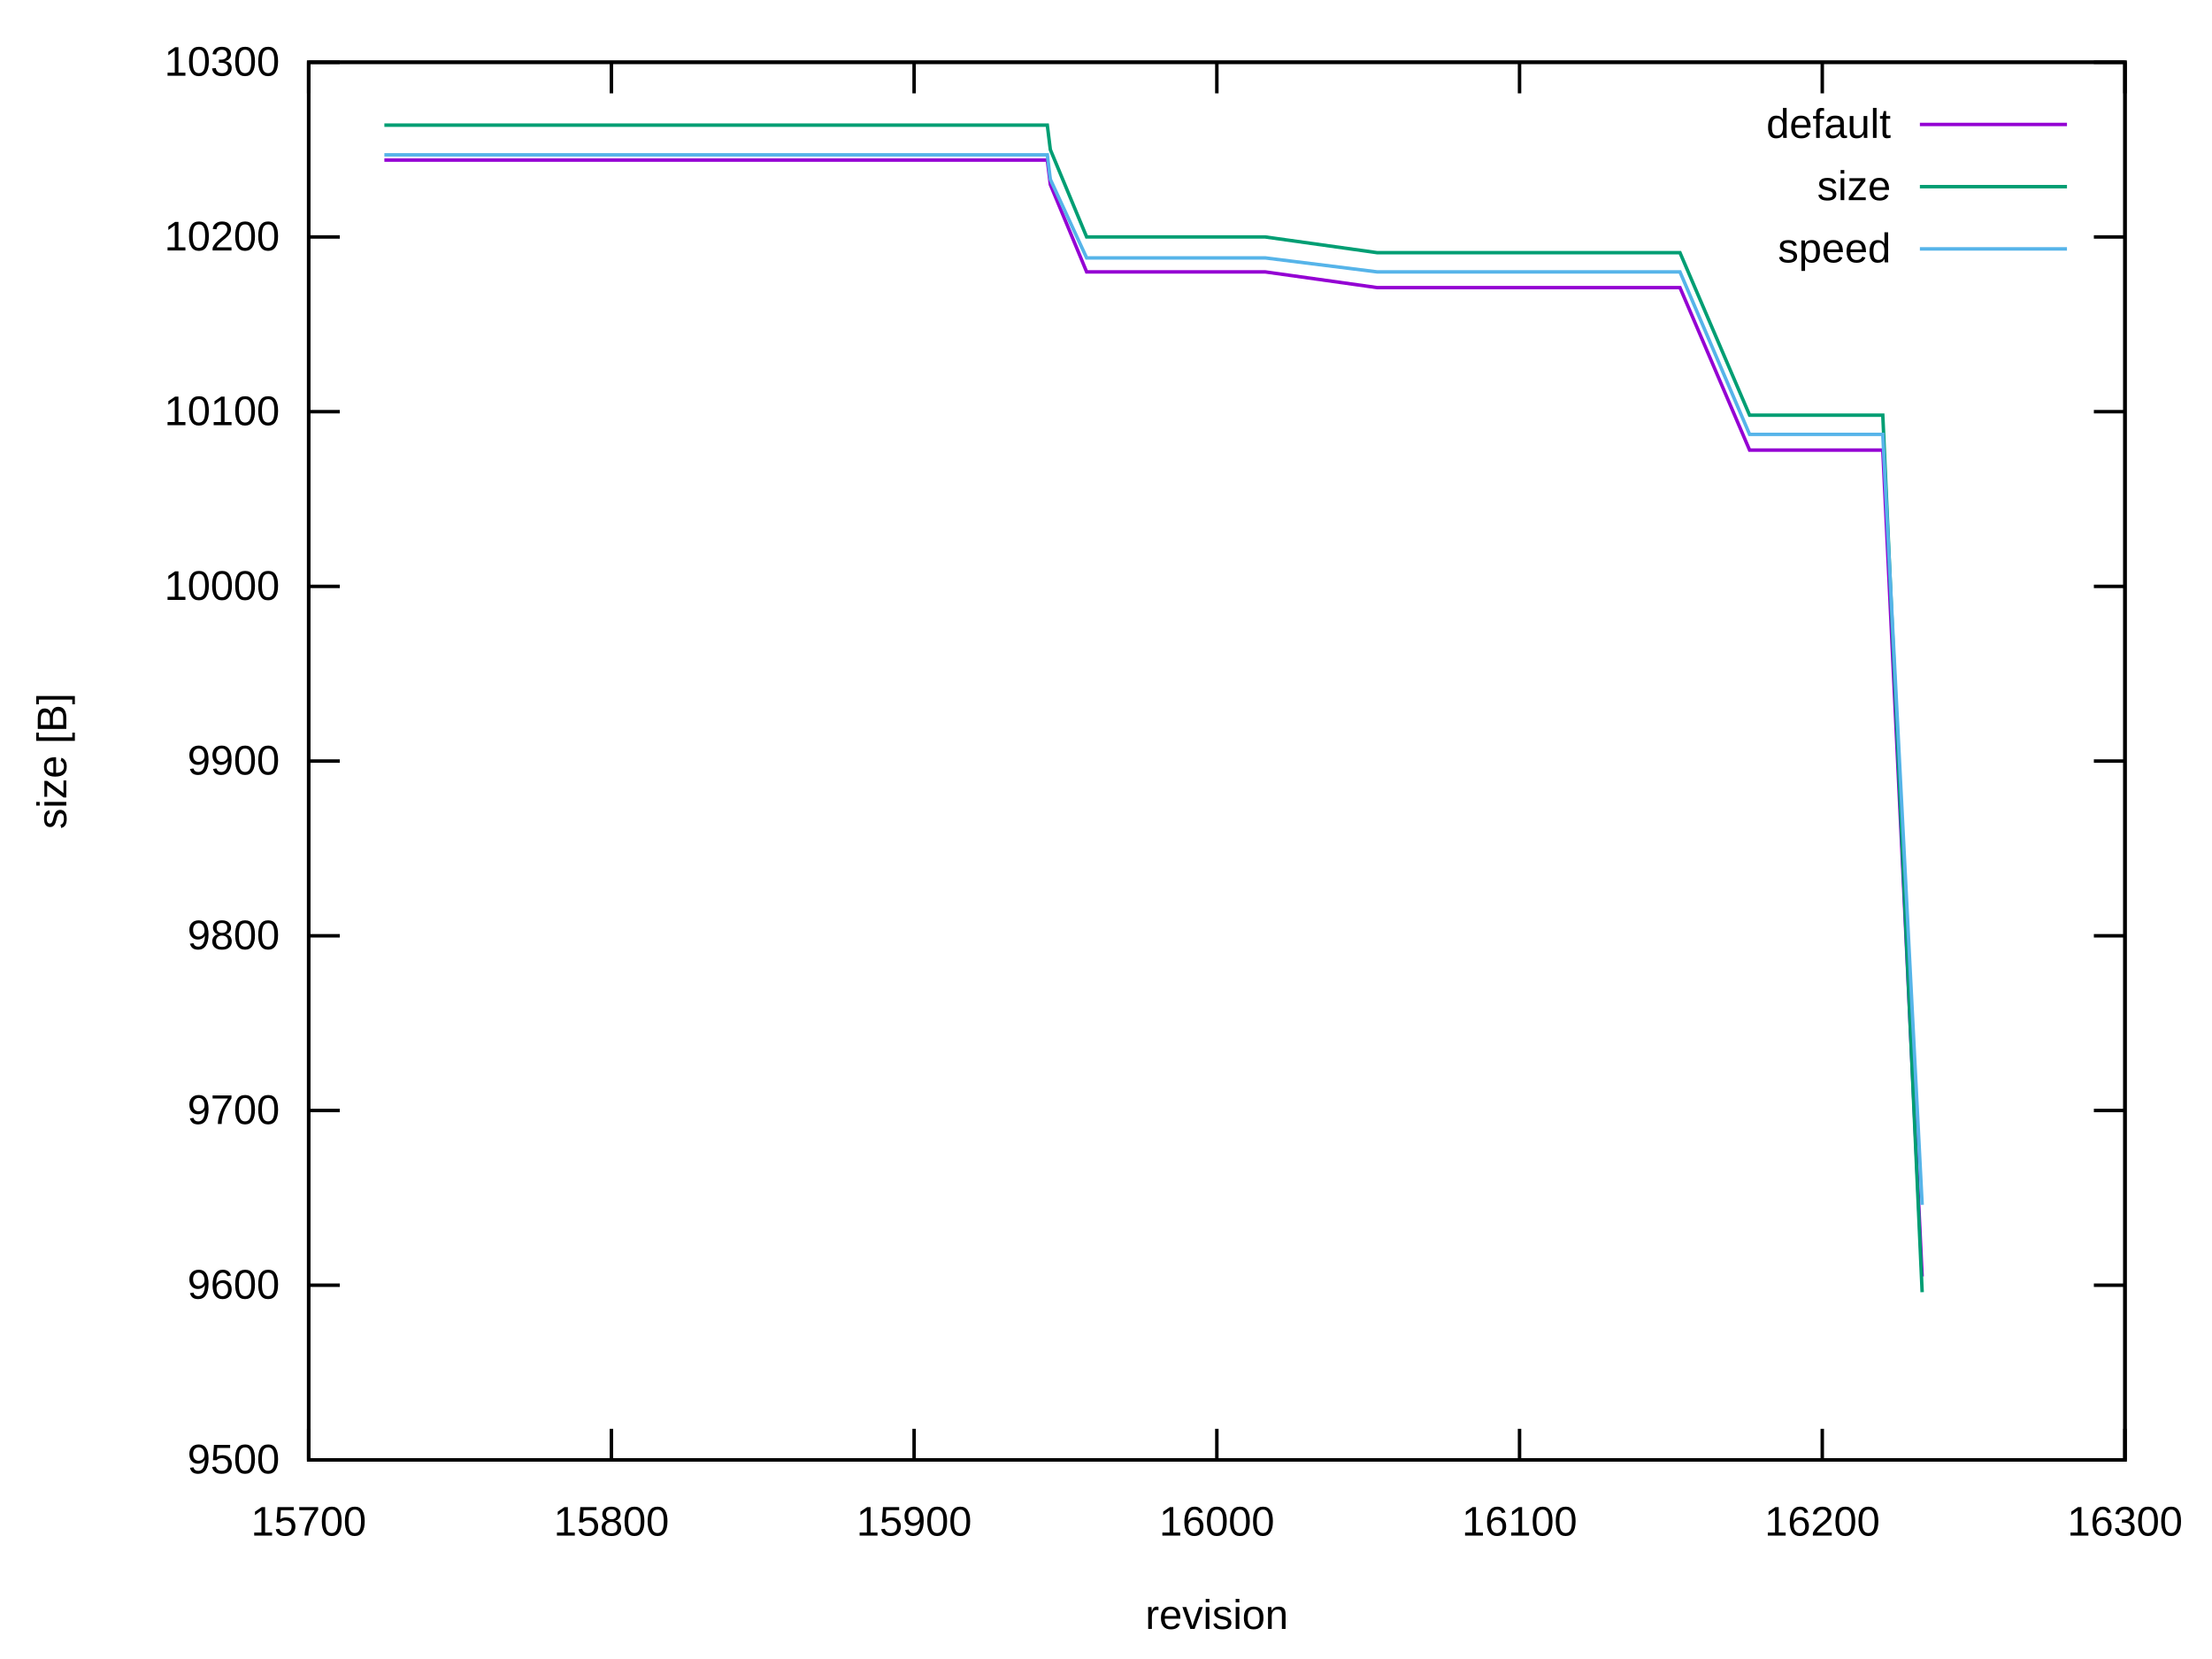
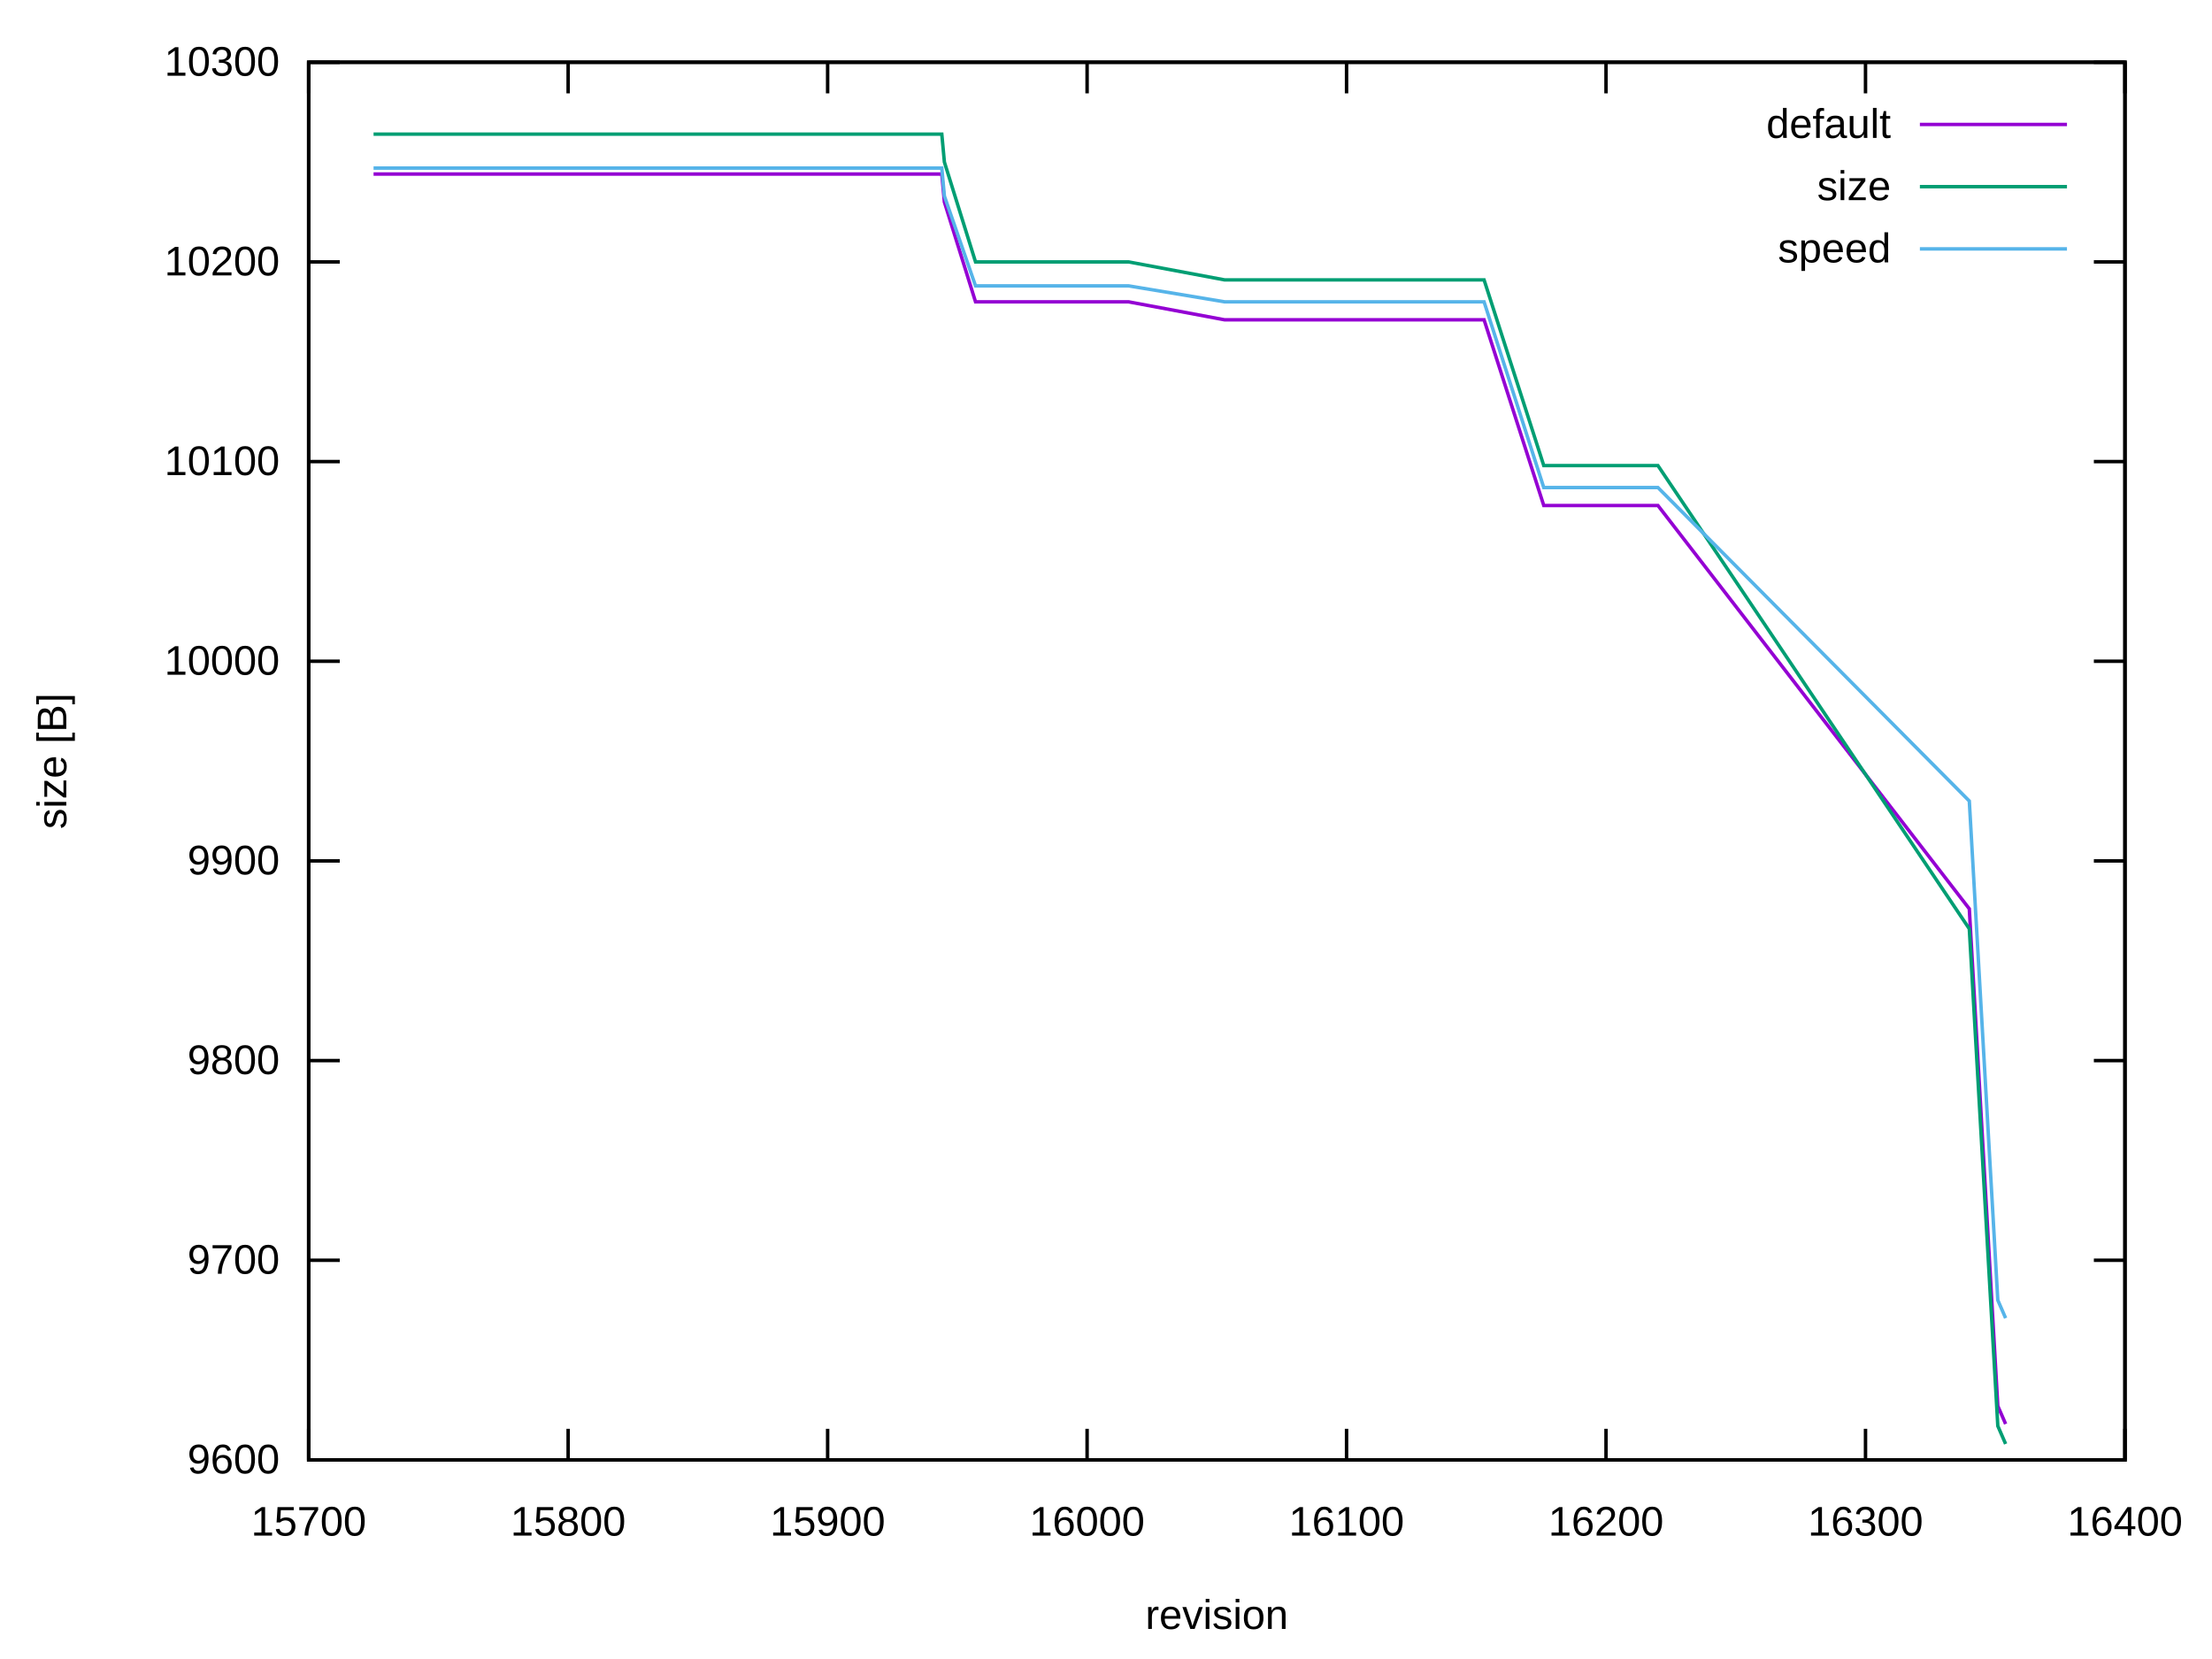
<svg xmlns="http://www.w3.org/2000/svg" xmlns:xlink="http://www.w3.org/1999/xlink" width="640" height="480" viewBox="0 0 640 480">
  <g id="gnuplot_canvas">
    <rect x="0" y="0" width="640" height="480" fill="none" />
    <defs>
      <circle id="gpDot" r="0.5" stroke-width="0.5" stroke="currentColor" />
      <path id="gpPt0" stroke-width="0.222" stroke="currentColor" d="M-1,0 h2 M0,-1 v2" />
      <path id="gpPt1" stroke-width="0.222" stroke="currentColor" d="M-1,-1 L1,1 M1,-1 L-1,1" />
      <path id="gpPt2" stroke-width="0.222" stroke="currentColor" d="M-1,0 L1,0 M0,-1 L0,1 M-1,-1 L1,1 M-1,1 L1,-1" />
      <rect id="gpPt3" stroke-width="0.222" stroke="currentColor" x="-1" y="-1" width="2" height="2" />
      <rect id="gpPt4" stroke-width="0.222" stroke="currentColor" fill="currentColor" x="-1" y="-1" width="2" height="2" />
      <circle id="gpPt5" stroke-width="0.222" stroke="currentColor" cx="0" cy="0" r="1" />
      <use xlink:href="#gpPt5" id="gpPt6" fill="currentColor" stroke="none" />
      <path id="gpPt7" stroke-width="0.222" stroke="currentColor" d="M0,-1.33 L-1.33,0.67 L1.33,0.67 z" />
      <use xlink:href="#gpPt7" id="gpPt8" fill="currentColor" stroke="none" />
      <use xlink:href="#gpPt7" id="gpPt9" stroke="currentColor" transform="rotate(180)" />
      <use xlink:href="#gpPt9" id="gpPt10" fill="currentColor" stroke="none" />
      <use xlink:href="#gpPt3" id="gpPt11" stroke="currentColor" transform="rotate(45)" />
      <use xlink:href="#gpPt11" id="gpPt12" fill="currentColor" stroke="none" />
      <path id="gpPt13" stroke-width="0.222" stroke="currentColor" d="M0,1.330 L1.265,0.411 L0.782,-1.067 L-0.782,-1.076 L-1.265,0.411 z" />
      <use xlink:href="#gpPt13" id="gpPt14" fill="currentColor" stroke="none" />
      <filter id="textbox" filterUnits="objectBoundingBox" x="0" y="0" height="1" width="1">
        <feFlood flood-color="white" flood-opacity="1" result="bgnd" />
        <feComposite in="SourceGraphic" in2="bgnd" operator="atop" />
      </filter>
      <filter id="greybox" filterUnits="objectBoundingBox" x="0" y="0" height="1" width="1">
        <feFlood flood-color="lightgrey" flood-opacity="1" result="grey" />
        <feComposite in="SourceGraphic" in2="grey" operator="atop" />
      </filter>
    </defs>
    <g fill="none" color="white" stroke="currentColor" stroke-width="1.00" stroke-linecap="butt" stroke-linejoin="miter">
</g>
    <g fill="none" color="black" stroke="currentColor" stroke-width="1.00" stroke-linecap="butt" stroke-linejoin="miter">
      <path stroke="black" d="M89.31,422.40 L98.31,422.40 M614.82,422.40 L605.82,422.40  " />
      <g transform="translate(80.92,426.30)" stroke="none" fill="black" font-family="Arial" font-size="12.00" text-anchor="end">
        <text>
-           <tspan font-family="Arial"> 9500</tspan>
-         </text>
-       </g>
-     </g>
-     <g fill="none" color="black" stroke="currentColor" stroke-width="1.00" stroke-linecap="butt" stroke-linejoin="miter">
-       <path stroke="black" d="M89.31,371.85 L98.31,371.85 M614.82,371.85 L605.82,371.85  " />
-       <g transform="translate(80.92,375.75)" stroke="none" fill="black" font-family="Arial" font-size="12.00" text-anchor="end">
-         <text>
          <tspan font-family="Arial"> 9600</tspan>
        </text>
      </g>
    </g>
    <g fill="none" color="black" stroke="currentColor" stroke-width="1.00" stroke-linecap="butt" stroke-linejoin="miter">
-       <path stroke="black" d="M89.31,321.30 L98.31,321.30 M614.82,321.30 L605.82,321.30  " />
-       <g transform="translate(80.92,325.20)" stroke="none" fill="black" font-family="Arial" font-size="12.00" text-anchor="end">
+       <path stroke="black" d="M89.31,364.63 L98.31,364.63 M614.82,364.63 L605.82,364.63  " />
+       <g transform="translate(80.92,368.53)" stroke="none" fill="black" font-family="Arial" font-size="12.00" text-anchor="end">
        <text>
          <tspan font-family="Arial"> 9700</tspan>
        </text>
      </g>
    </g>
    <g fill="none" color="black" stroke="currentColor" stroke-width="1.00" stroke-linecap="butt" stroke-linejoin="miter">
-       <path stroke="black" d="M89.31,270.75 L98.31,270.75 M614.82,270.75 L605.82,270.75  " />
-       <g transform="translate(80.92,274.65)" stroke="none" fill="black" font-family="Arial" font-size="12.00" text-anchor="end">
+       <path stroke="black" d="M89.31,306.86 L98.31,306.86 M614.82,306.86 L605.82,306.86  " />
+       <g transform="translate(80.92,310.76)" stroke="none" fill="black" font-family="Arial" font-size="12.00" text-anchor="end">
        <text>
          <tspan font-family="Arial"> 9800</tspan>
        </text>
      </g>
    </g>
    <g fill="none" color="black" stroke="currentColor" stroke-width="1.00" stroke-linecap="butt" stroke-linejoin="miter">
-       <path stroke="black" d="M89.31,220.20 L98.31,220.20 M614.82,220.20 L605.82,220.20  " />
-       <g transform="translate(80.92,224.10)" stroke="none" fill="black" font-family="Arial" font-size="12.00" text-anchor="end">
+       <path stroke="black" d="M89.31,249.09 L98.31,249.09 M614.82,249.09 L605.82,249.09  " />
+       <g transform="translate(80.92,252.99)" stroke="none" fill="black" font-family="Arial" font-size="12.00" text-anchor="end">
        <text>
          <tspan font-family="Arial"> 9900</tspan>
        </text>
      </g>
    </g>
    <g fill="none" color="black" stroke="currentColor" stroke-width="1.00" stroke-linecap="butt" stroke-linejoin="miter">
-       <path stroke="black" d="M89.31,169.66 L98.31,169.66 M614.82,169.66 L605.82,169.66  " />
-       <g transform="translate(80.92,173.56)" stroke="none" fill="black" font-family="Arial" font-size="12.00" text-anchor="end">
+       <path stroke="black" d="M89.31,191.32 L98.31,191.32 M614.82,191.32 L605.82,191.32  " />
+       <g transform="translate(80.92,195.22)" stroke="none" fill="black" font-family="Arial" font-size="12.00" text-anchor="end">
        <text>
          <tspan font-family="Arial"> 10000</tspan>
        </text>
      </g>
    </g>
    <g fill="none" color="black" stroke="currentColor" stroke-width="1.00" stroke-linecap="butt" stroke-linejoin="miter">
-       <path stroke="black" d="M89.31,119.11 L98.31,119.11 M614.82,119.11 L605.82,119.11  " />
-       <g transform="translate(80.92,123.01)" stroke="none" fill="black" font-family="Arial" font-size="12.00" text-anchor="end">
+       <path stroke="black" d="M89.31,133.55 L98.31,133.55 M614.82,133.55 L605.82,133.55  " />
+       <g transform="translate(80.92,137.45)" stroke="none" fill="black" font-family="Arial" font-size="12.00" text-anchor="end">
        <text>
          <tspan font-family="Arial"> 10100</tspan>
        </text>
      </g>
    </g>
    <g fill="none" color="black" stroke="currentColor" stroke-width="1.00" stroke-linecap="butt" stroke-linejoin="miter">
-       <path stroke="black" d="M89.31,68.56 L98.31,68.56 M614.82,68.56 L605.82,68.56  " />
-       <g transform="translate(80.92,72.46)" stroke="none" fill="black" font-family="Arial" font-size="12.00" text-anchor="end">
+       <path stroke="black" d="M89.31,75.78 L98.31,75.78 M614.82,75.78 L605.82,75.78  " />
+       <g transform="translate(80.92,79.68)" stroke="none" fill="black" font-family="Arial" font-size="12.00" text-anchor="end">
        <text>
          <tspan font-family="Arial"> 10200</tspan>
        </text>
      </g>
    </g>
    <g fill="none" color="black" stroke="currentColor" stroke-width="1.00" stroke-linecap="butt" stroke-linejoin="miter">
      <path stroke="black" d="M89.31,18.01 L98.31,18.01 M614.82,18.01 L605.82,18.01  " />
      <g transform="translate(80.92,21.91)" stroke="none" fill="black" font-family="Arial" font-size="12.00" text-anchor="end">
        <text>
          <tspan font-family="Arial"> 10300</tspan>
        </text>
      </g>
    </g>
    <g fill="none" color="black" stroke="currentColor" stroke-width="1.00" stroke-linecap="butt" stroke-linejoin="miter">
      <path stroke="black" d="M89.31,422.40 L89.31,413.40 M89.31,18.01 L89.31,27.01  " />
      <g transform="translate(89.31,444.30)" stroke="none" fill="black" font-family="Arial" font-size="12.00" text-anchor="middle">
        <text>
          <tspan font-family="Arial"> 15700</tspan>
        </text>
      </g>
    </g>
    <g fill="none" color="black" stroke="currentColor" stroke-width="1.00" stroke-linecap="butt" stroke-linejoin="miter">
-       <path stroke="black" d="M176.90,422.40 L176.90,413.40 M176.90,18.01 L176.90,27.01  " />
-       <g transform="translate(176.90,444.30)" stroke="none" fill="black" font-family="Arial" font-size="12.00" text-anchor="middle">
+       <path stroke="black" d="M164.38,422.40 L164.38,413.40 M164.38,18.01 L164.38,27.01  " />
+       <g transform="translate(164.38,444.30)" stroke="none" fill="black" font-family="Arial" font-size="12.00" text-anchor="middle">
        <text>
          <tspan font-family="Arial"> 15800</tspan>
        </text>
      </g>
    </g>
    <g fill="none" color="black" stroke="currentColor" stroke-width="1.00" stroke-linecap="butt" stroke-linejoin="miter">
-       <path stroke="black" d="M264.48,422.40 L264.48,413.40 M264.48,18.01 L264.48,27.01  " />
-       <g transform="translate(264.48,444.30)" stroke="none" fill="black" font-family="Arial" font-size="12.00" text-anchor="middle">
+       <path stroke="black" d="M239.46,422.40 L239.46,413.40 M239.46,18.01 L239.46,27.01  " />
+       <g transform="translate(239.46,444.30)" stroke="none" fill="black" font-family="Arial" font-size="12.00" text-anchor="middle">
        <text>
          <tspan font-family="Arial"> 15900</tspan>
        </text>
      </g>
    </g>
    <g fill="none" color="black" stroke="currentColor" stroke-width="1.00" stroke-linecap="butt" stroke-linejoin="miter">
-       <path stroke="black" d="M352.07,422.40 L352.07,413.40 M352.07,18.01 L352.07,27.01  " />
-       <g transform="translate(352.07,444.30)" stroke="none" fill="black" font-family="Arial" font-size="12.00" text-anchor="middle">
+       <path stroke="black" d="M314.53,422.40 L314.53,413.40 M314.53,18.01 L314.53,27.01  " />
+       <g transform="translate(314.53,444.30)" stroke="none" fill="black" font-family="Arial" font-size="12.00" text-anchor="middle">
        <text>
          <tspan font-family="Arial"> 16000</tspan>
        </text>
      </g>
    </g>
    <g fill="none" color="black" stroke="currentColor" stroke-width="1.00" stroke-linecap="butt" stroke-linejoin="miter">
-       <path stroke="black" d="M439.65,422.40 L439.65,413.40 M439.65,18.01 L439.65,27.01  " />
-       <g transform="translate(439.65,444.30)" stroke="none" fill="black" font-family="Arial" font-size="12.00" text-anchor="middle">
+       <path stroke="black" d="M389.60,422.40 L389.60,413.40 M389.60,18.01 L389.60,27.01  " />
+       <g transform="translate(389.60,444.30)" stroke="none" fill="black" font-family="Arial" font-size="12.00" text-anchor="middle">
        <text>
          <tspan font-family="Arial"> 16100</tspan>
        </text>
      </g>
    </g>
    <g fill="none" color="black" stroke="currentColor" stroke-width="1.00" stroke-linecap="butt" stroke-linejoin="miter">
-       <path stroke="black" d="M527.24,422.40 L527.24,413.40 M527.24,18.01 L527.24,27.01  " />
-       <g transform="translate(527.24,444.30)" stroke="none" fill="black" font-family="Arial" font-size="12.00" text-anchor="middle">
+       <path stroke="black" d="M464.67,422.40 L464.67,413.40 M464.67,18.01 L464.67,27.01  " />
+       <g transform="translate(464.67,444.30)" stroke="none" fill="black" font-family="Arial" font-size="12.00" text-anchor="middle">
        <text>
          <tspan font-family="Arial"> 16200</tspan>
+         </text>
+       </g>
+     </g>
+     <g fill="none" color="black" stroke="currentColor" stroke-width="1.00" stroke-linecap="butt" stroke-linejoin="miter">
+       <path stroke="black" d="M539.75,422.40 L539.75,413.40 M539.75,18.01 L539.75,27.01  " />
+       <g transform="translate(539.75,444.30)" stroke="none" fill="black" font-family="Arial" font-size="12.00" text-anchor="middle">
+         <text>
+           <tspan font-family="Arial"> 16300</tspan>
        </text>
      </g>
    </g>
    <g fill="none" color="black" stroke="currentColor" stroke-width="1.00" stroke-linecap="butt" stroke-linejoin="miter">
      <path stroke="black" d="M614.82,422.40 L614.82,413.40 M614.82,18.01 L614.82,27.01  " />
      <g transform="translate(614.82,444.30)" stroke="none" fill="black" font-family="Arial" font-size="12.00" text-anchor="middle">
        <text>
-           <tspan font-family="Arial"> 16300</tspan>
+           <tspan font-family="Arial"> 16400</tspan>
        </text>
      </g>
    </g>
    <g fill="none" color="black" stroke="currentColor" stroke-width="1.00" stroke-linecap="butt" stroke-linejoin="miter">
</g>
    <g fill="none" color="black" stroke="currentColor" stroke-width="1.00" stroke-linecap="butt" stroke-linejoin="miter">
      <path stroke="black" d="M89.31,18.01 L89.31,422.40 L614.82,422.40 L614.82,18.01 L89.31,18.01 Z  " />
    </g>
    <g fill="none" color="black" stroke="currentColor" stroke-width="1.00" stroke-linecap="butt" stroke-linejoin="miter">
</g>
    <g fill="none" color="black" stroke="currentColor" stroke-width="1.00" stroke-linecap="butt" stroke-linejoin="miter">
</g>
    <g id="gnuplot_plot_1">
      <g fill="none" color="black" stroke="currentColor" stroke-width="1.00" stroke-linecap="butt" stroke-linejoin="miter">
        <g transform="translate(547.09,39.91)" stroke="none" fill="black" font-family="Arial" font-size="12.00" text-anchor="end">
          <text>
            <tspan font-family="Arial">default</tspan>
          </text>
        </g>
      </g>
      <g fill="none" color="black" stroke="currentColor" stroke-width="1.00" stroke-linecap="butt" stroke-linejoin="miter">
-         <path stroke="rgb(148,   0, 211)" d="M555.48,36.01 L598.04,36.01 M111.21,46.32 L148.87,46.32 L255.72,46.32 L256.60,46.32 L303.02,46.32 L303.89,53.39   L314.40,78.67 L366.08,78.67 L398.49,83.22 L486.07,83.22 L506.21,130.23 L544.75,130.23 L556.14,369.32  " />
+         <path stroke="rgb(148,   0, 211)" d="M555.48,36.01 L598.04,36.01 M108.08,50.36 L140.36,50.36 L231.95,50.36 L232.70,50.36 L272.49,50.36 L273.24,58.45   L282.25,87.33 L326.54,87.33 L354.32,92.53 L429.39,92.53 L446.66,146.26 L479.69,146.26 L569.78,262.95 L578.03,406.80   L580.29,412.00  " />
      </g>
    </g>
    <g id="gnuplot_plot_2">
      <g fill="none" color="black" stroke="currentColor" stroke-width="1.00" stroke-linecap="butt" stroke-linejoin="miter">
        <g transform="translate(547.09,57.91)" stroke="none" fill="black" font-family="Arial" font-size="12.00" text-anchor="end">
          <text>
            <tspan font-family="Arial">size</tspan>
          </text>
        </g>
      </g>
      <g fill="none" color="black" stroke="currentColor" stroke-width="1.00" stroke-linecap="butt" stroke-linejoin="miter">
-         <path stroke="rgb(  0, 158, 115)" d="M555.48,54.01 L598.04,54.01 M111.21,36.21 L148.87,36.21 L255.72,36.21 L256.60,36.21 L303.02,36.21 L303.89,43.28   L314.40,68.56 L366.08,68.56 L398.49,73.11 L486.07,73.11 L506.21,120.12 L544.75,120.12 L556.14,373.87  " />
+         <path stroke="rgb(  0, 158, 115)" d="M555.48,54.01 L598.04,54.01 M108.08,38.81 L140.36,38.81 L231.95,38.81 L232.70,38.81 L272.49,38.81 L273.24,46.89   L282.25,75.78 L326.54,75.78 L354.32,80.98 L429.39,80.98 L446.66,134.71 L479.69,134.71 L569.78,268.73 L578.03,412.58   L580.29,417.78  " />
      </g>
    </g>
    <g id="gnuplot_plot_3">
      <g fill="none" color="black" stroke="currentColor" stroke-width="1.00" stroke-linecap="butt" stroke-linejoin="miter">
        <g transform="translate(547.09,75.91)" stroke="none" fill="black" font-family="Arial" font-size="12.00" text-anchor="end">
          <text>
            <tspan font-family="Arial">speed</tspan>
          </text>
        </g>
      </g>
      <g fill="none" color="black" stroke="currentColor" stroke-width="1.00" stroke-linecap="butt" stroke-linejoin="miter">
-         <path stroke="rgb( 86, 180, 233)" d="M555.48,72.01 L598.04,72.01 M111.21,44.80 L148.87,44.80 L255.72,44.80 L256.60,44.80 L303.02,44.80 L303.89,51.88   L314.40,74.62 L366.08,74.62 L398.49,78.67 L486.07,78.67 L506.21,125.68 L544.75,125.68 L556.14,348.60  " />
+         <path stroke="rgb( 86, 180, 233)" d="M555.48,72.01 L598.04,72.01 M108.08,48.63 L140.36,48.63 L231.95,48.63 L232.70,48.63 L272.49,48.63 L273.24,56.72   L282.25,82.71 L326.54,82.71 L354.32,87.33 L429.39,87.33 L446.66,141.06 L479.69,141.06 L569.78,231.76 L578.03,376.18   L580.29,381.38  " />
      </g>
    </g>
    <g fill="none" color="white" stroke="rgb( 86, 180, 233)" stroke-width="2.00" stroke-linecap="butt" stroke-linejoin="miter">
</g>
    <g fill="none" color="black" stroke="currentColor" stroke-width="2.00" stroke-linecap="butt" stroke-linejoin="miter">
</g>
    <g fill="none" color="black" stroke="black" stroke-width="1.00" stroke-linecap="butt" stroke-linejoin="miter">
</g>
    <g fill="none" color="black" stroke="currentColor" stroke-width="1.00" stroke-linecap="butt" stroke-linejoin="miter">
      <path stroke="black" d="M89.31,18.01 L89.31,422.40 L614.82,422.40 L614.82,18.01 L89.31,18.01 Z  " />
      <g transform="translate(19.18,220.21) rotate(270.00)" stroke="none" fill="black" font-family="Arial" font-size="12.00" text-anchor="middle">
        <text>
          <tspan font-family="Arial">size [B]</tspan>
        </text>
      </g>
    </g>
    <g fill="none" color="black" stroke="currentColor" stroke-width="1.00" stroke-linecap="butt" stroke-linejoin="miter">
      <g transform="translate(352.06,471.30)" stroke="none" fill="black" font-family="Arial" font-size="12.00" text-anchor="middle">
        <text>
          <tspan font-family="Arial">revision</tspan>
        </text>
      </g>
    </g>
    <g fill="none" color="black" stroke="currentColor" stroke-width="1.00" stroke-linecap="butt" stroke-linejoin="miter">
</g>
    <g fill="none" color="black" stroke="currentColor" stroke-width="1.00" stroke-linecap="butt" stroke-linejoin="miter">
</g>
  </g>
</svg>
